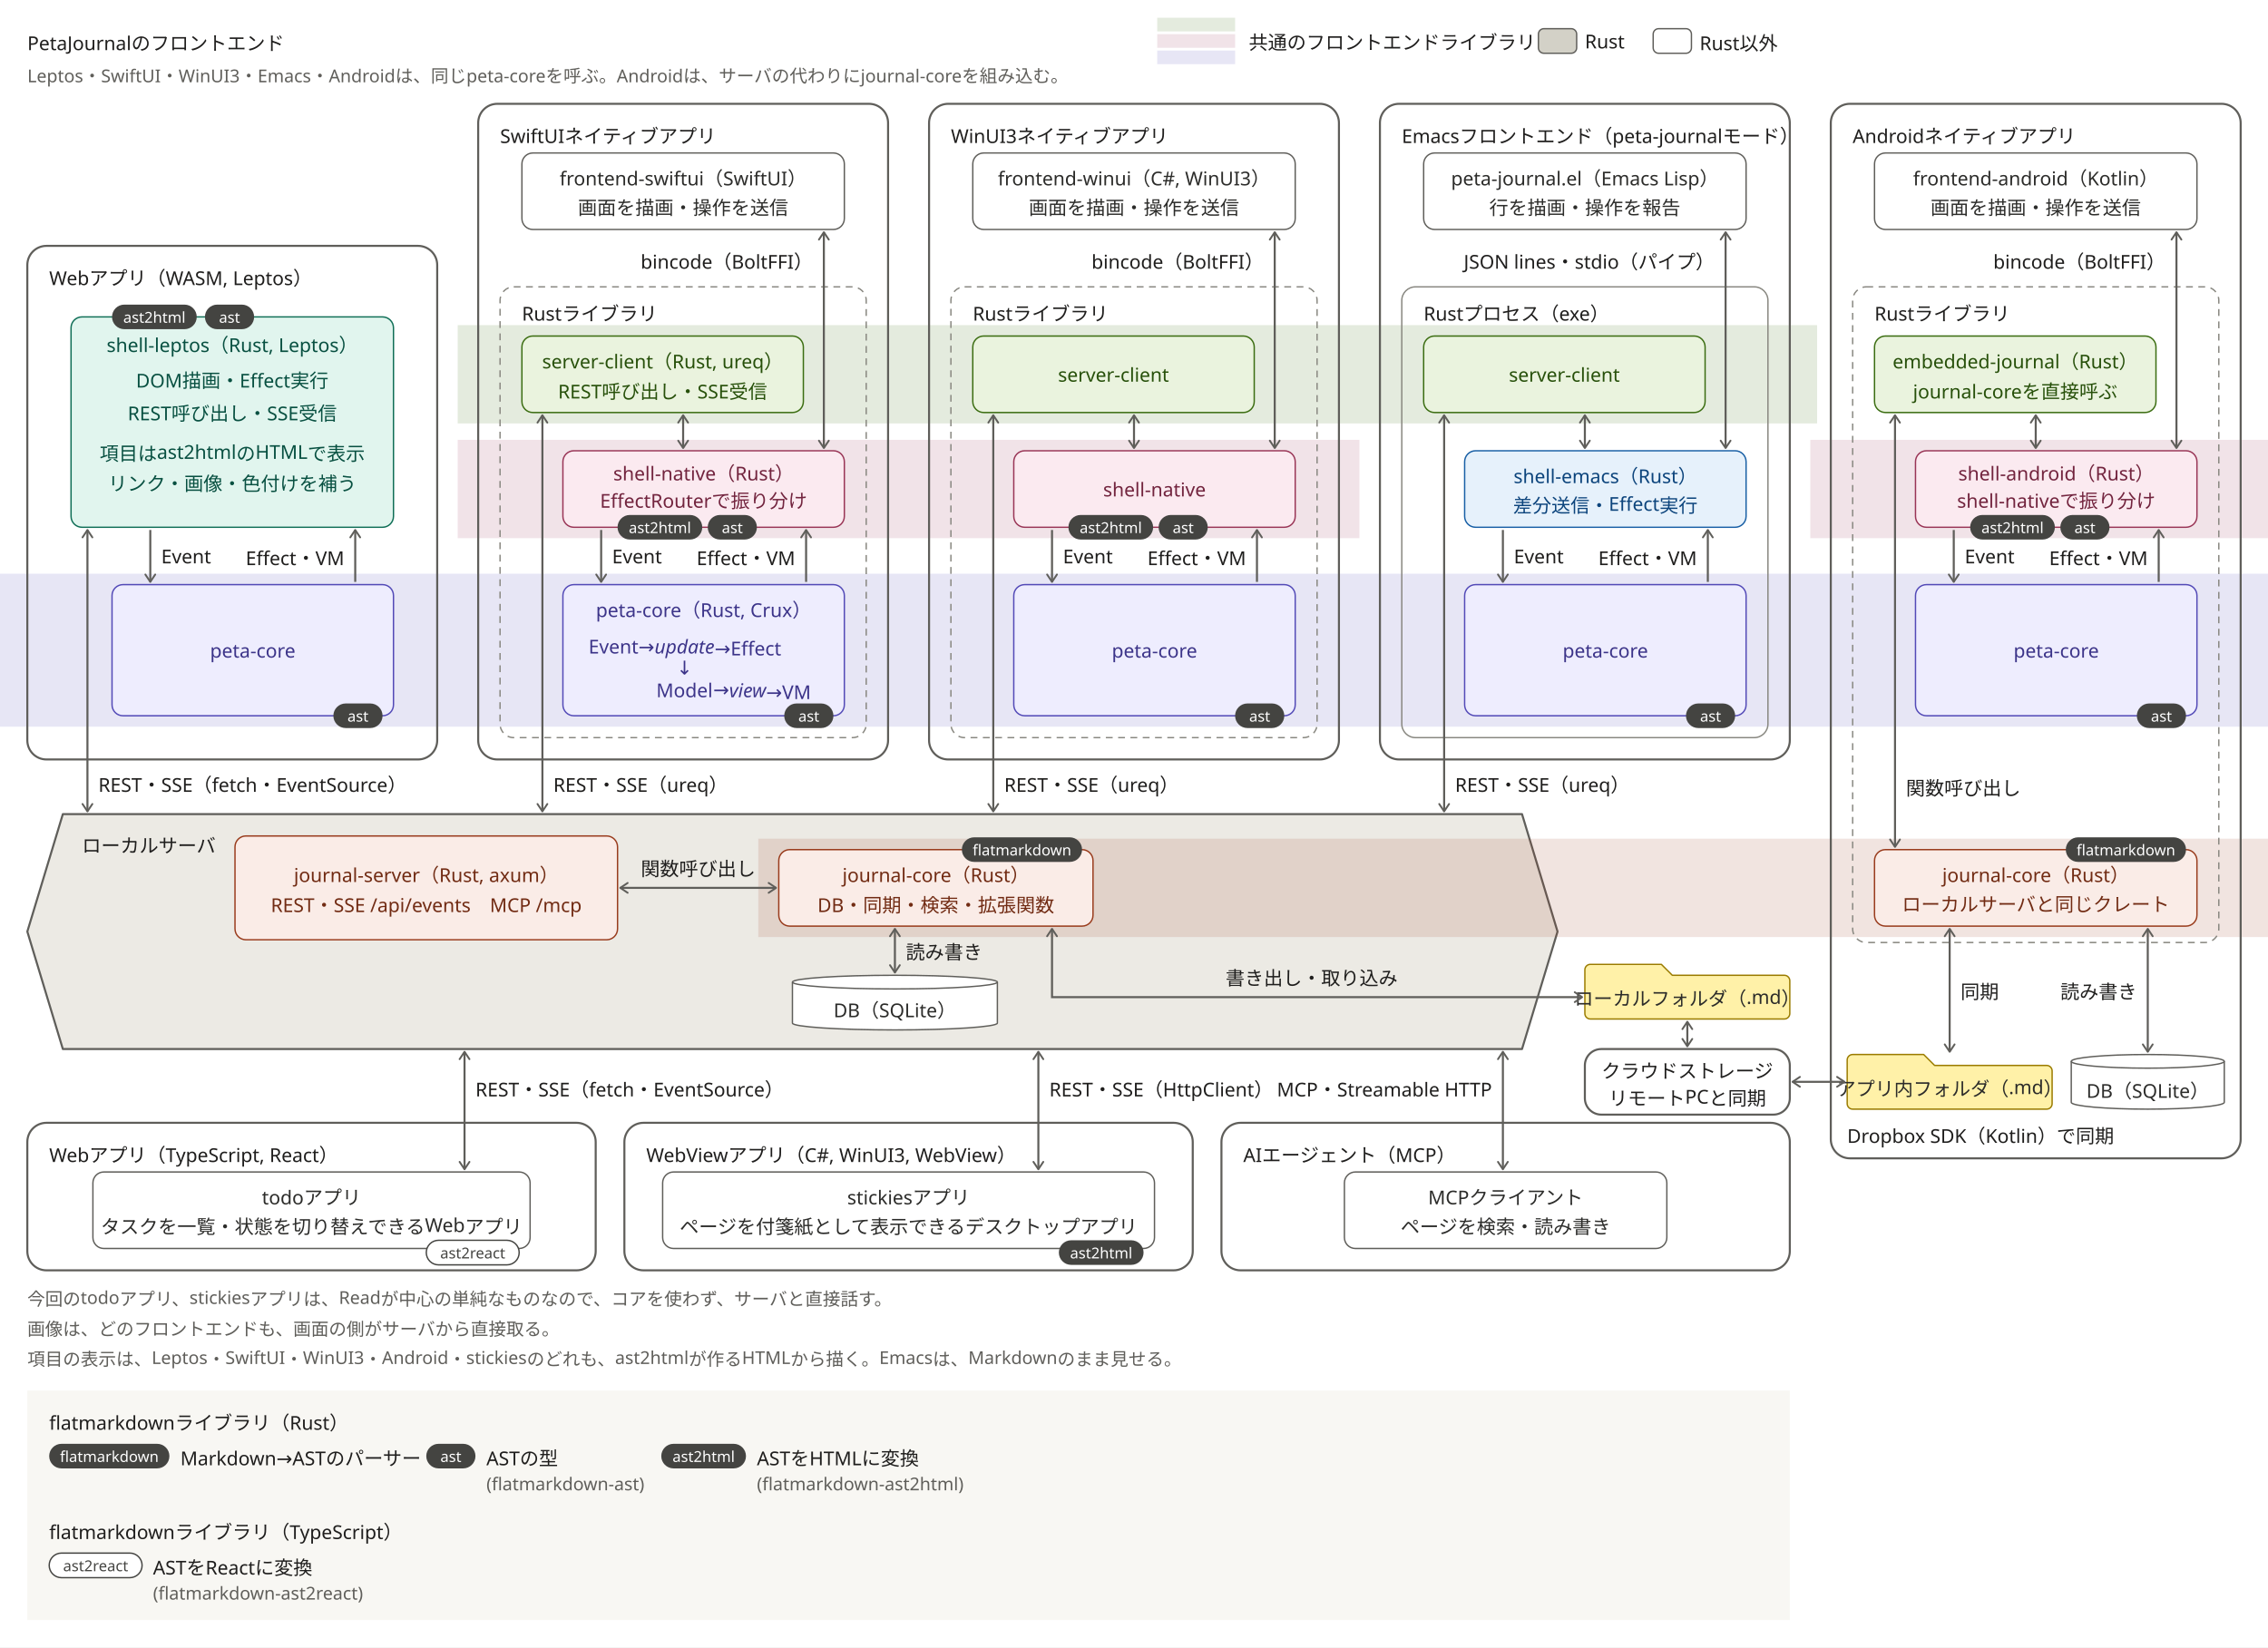
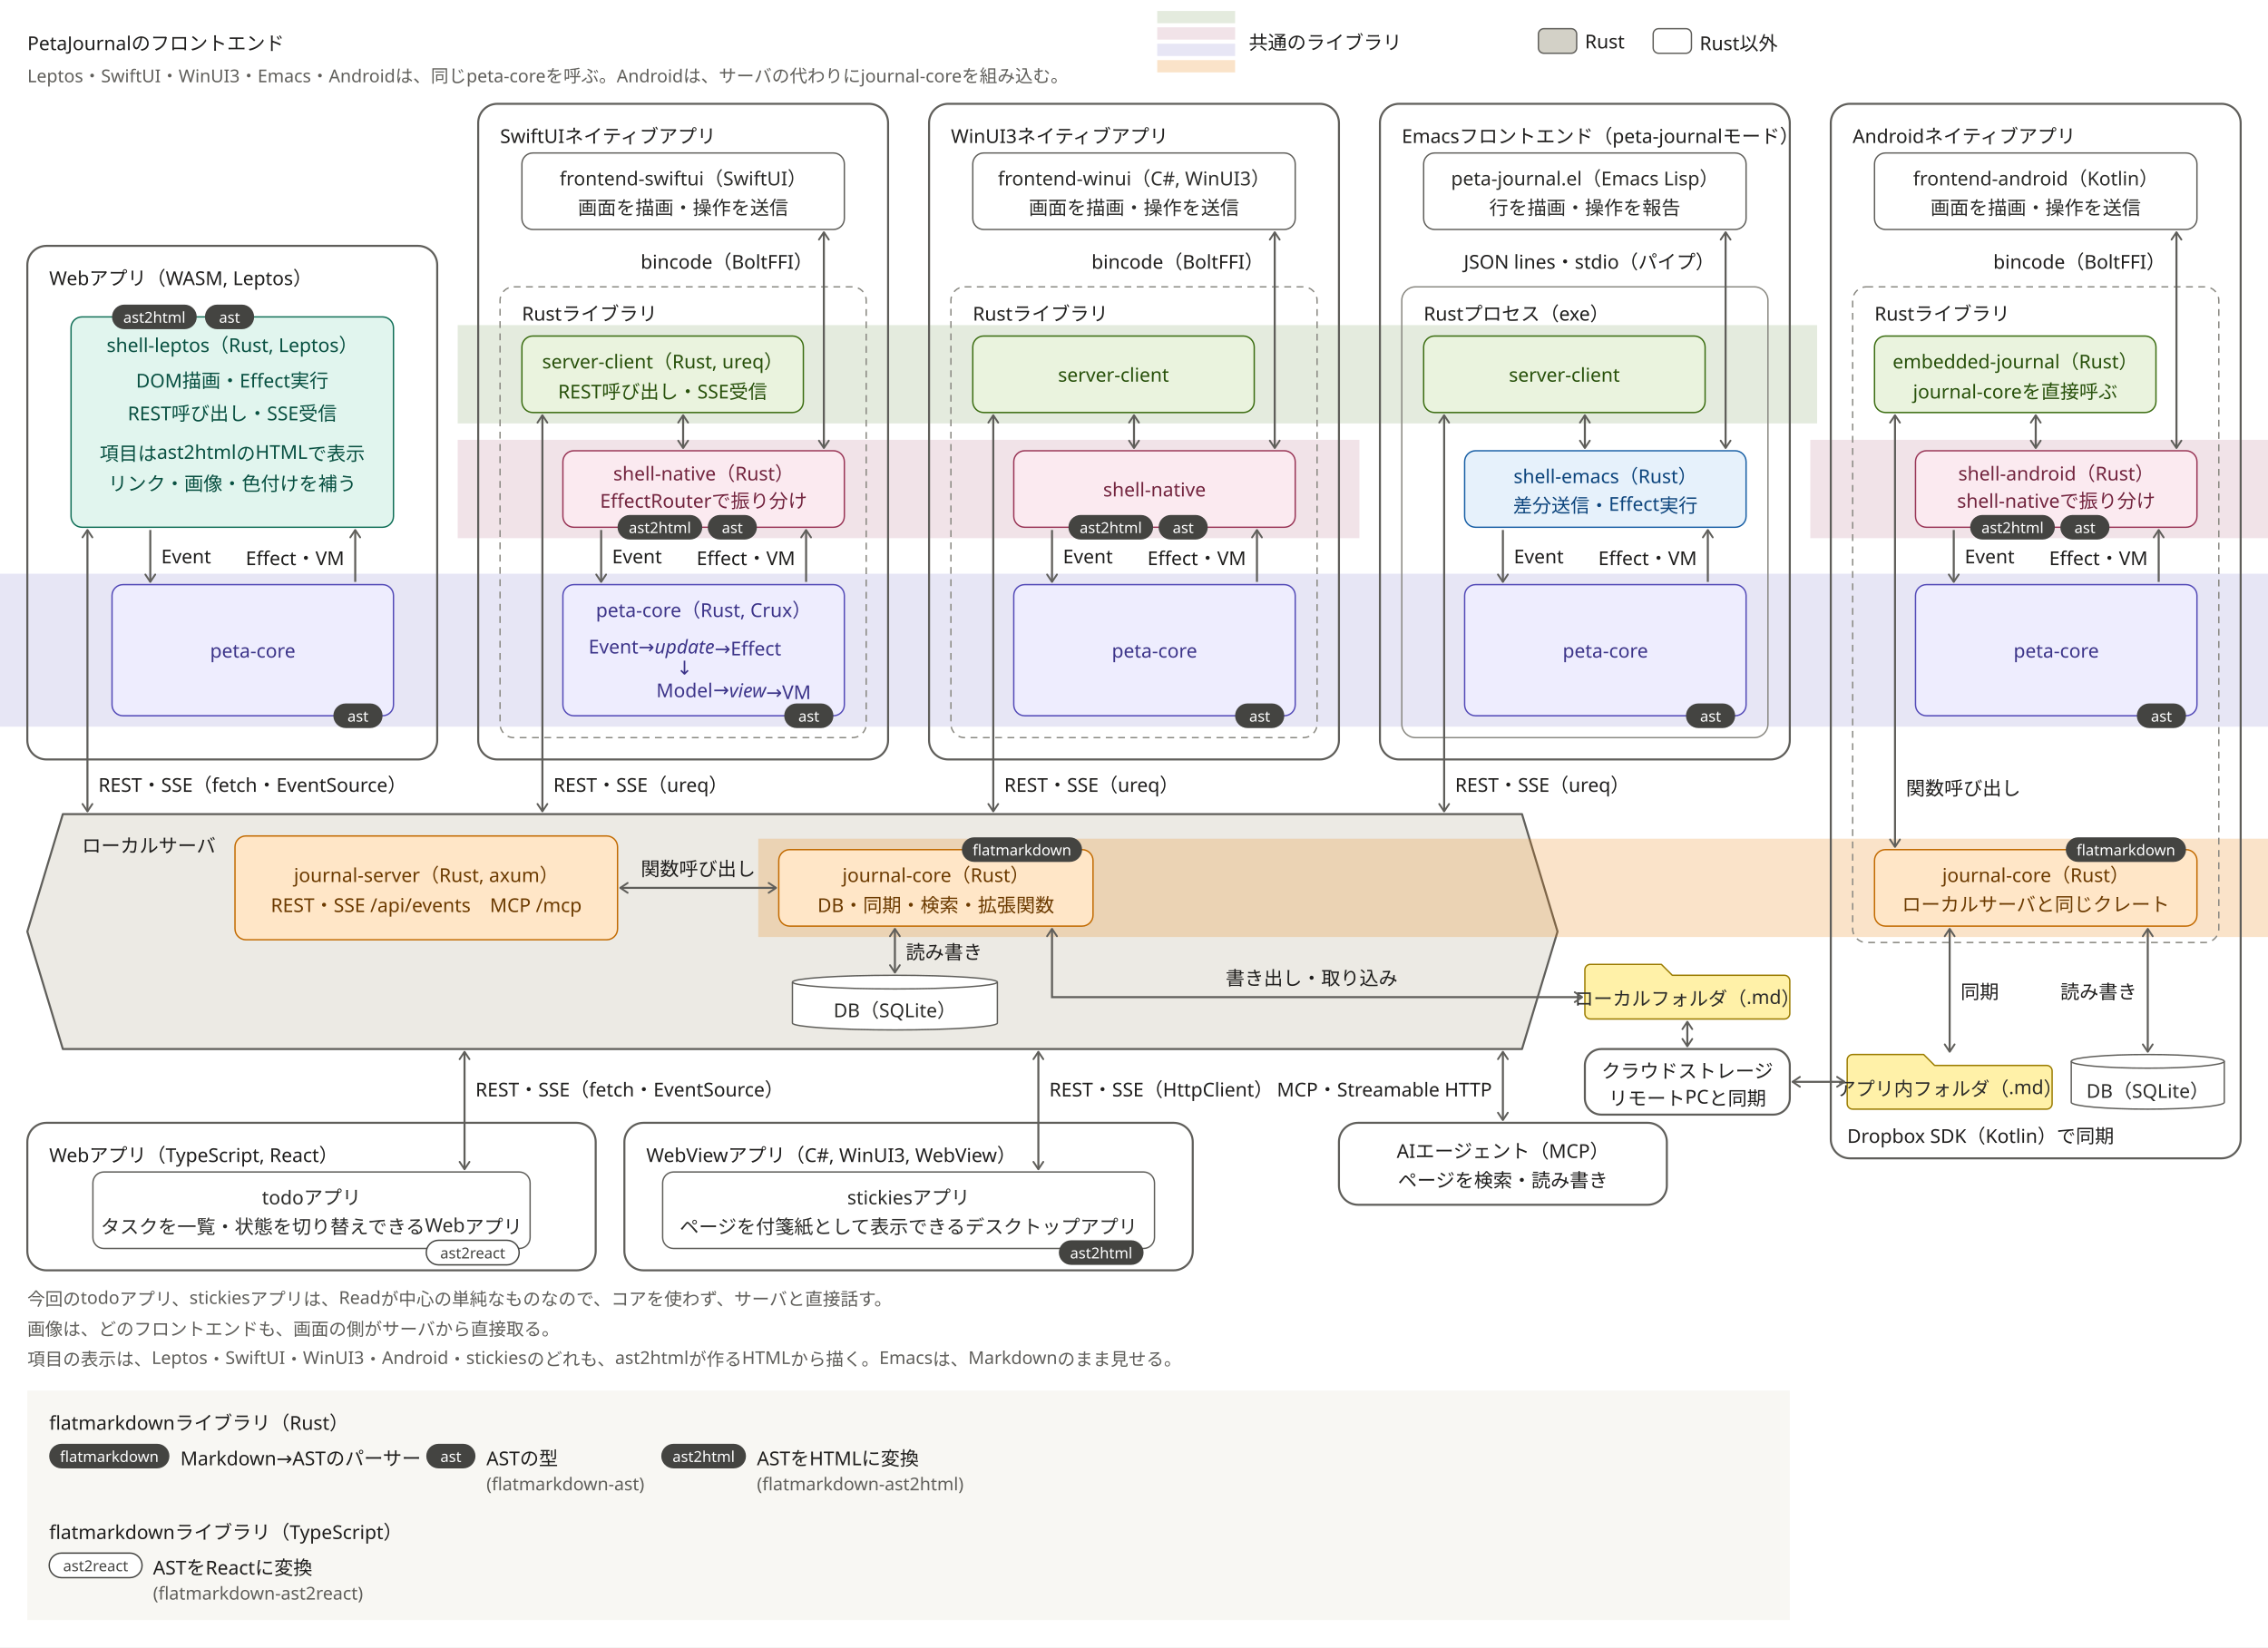
<svg xmlns="http://www.w3.org/2000/svg" width="1660" height="1206" viewBox="0 0 1660 1206" role="img">
  <defs>
    <marker id="arrow" viewBox="0 0 10 10" refX="8" refY="5" markerWidth="6" markerHeight="6" orient="auto-start-reverse">
      <path d="M2 1L8 5L2 9" fill="none" stroke="#5F5E5A" stroke-width="1.5" stroke-linecap="round" stroke-linejoin="round" />
    </marker>
    <style>
text { font-family: "Hiragino Sans", "Yu Gothic UI", "Meiryo", "Noto Sans JP", sans-serif; font-size: 14px; fill: #1F1E1D; }
.th { font-weight: 500; }
.note { font-size: 13px; fill: #5F5E5A; }
.arr { stroke: #5F5E5A; stroke-width: 1.5; fill: none; }
.frame { fill: none; stroke: #5F5E5A; stroke-width: 1.5; }
.inner { fill: none; stroke: #888780; stroke-width: 1; stroke-dasharray: 5 4; }
.teal rect { fill: #E1F5EE; stroke: #0F6E56; stroke-width: 1; }
.teal text { fill: #085041; }
.purple rect { fill: #EEEDFE; stroke: #534AB7; stroke-width: 1; }
.purple text { fill: #3C3489; }
- .coral rect { fill: #FAECE7; stroke: #993C1D; stroke-width: 1; }
- .coral text { fill: #712B13; }
+ .coral rect { fill: #FFE6C7; stroke: #C26A00; stroke-width: 1; }
+ .coral text { fill: #6B3A00; }
.gray rect { fill: #F1EFE8; stroke: #5F5E5A; stroke-width: 1; }
.gray text { fill: #2C2C2A; }
.blue rect { fill: #E6F1FB; stroke: #185FA5; stroke-width: 1; }
.blue text { fill: #0C447C; }
.pink rect { fill: #FBEAF0; stroke: #993556; stroke-width: 1; }
.pink text { fill: #72243E; }
.green rect { fill: #EAF3DE; stroke: #3B6D11; stroke-width: 1; }
.green text { fill: #27500A; }
.other rect { fill: #FFFFFF; }
.store path { fill: #FFFFFF; stroke: #5F5E5A; stroke-width: 1; stroke-linejoin: round; }
.store path.folder { fill: #FFF1A8; stroke: #9A7B00; }
.chip rect { fill: #444441; stroke: none; }
.chip text { fill: #FFFFFF; font-size: 11px; font-weight: 500; }
.wip rect { stroke-dasharray: 5 4; }
.badge rect { fill: #FAEEDA; stroke: #BA7517; stroke-width: 1; }
.badge text { fill: #854F0B; font-size: 12px; font-weight: 500; }
</style>
  </defs>
  <rect x="0" y="0" width="1660" height="1206" fill="#FFFFFF" />
  <rect x="0" y="420" width="1660" height="112" fill="#534AB7" fill-opacity="0.14" />
  <rect x="335" y="238" width="995" height="72" fill="#3B6D11" fill-opacity="0.14" />
  <rect x="335" y="322" width="660" height="72" fill="#993556" fill-opacity="0.14" />
  <rect x="1325" y="322" width="335" height="72" fill="#993556" fill-opacity="0.14" />
  <polygon class="frame" points="20,682 46,596 1114,596 1140,682 1114,768 46,768" stroke-linejoin="round" style="fill:#ECEAE4" />
-   <rect x="555" y="614" width="1105" height="72" fill="#993C1D" fill-opacity="0.14" />
+   <rect x="555" y="614" width="1105" height="72" fill="#E8830C" fill-opacity="0.22" />
  <text class="th" x="20" y="30" dominant-baseline="central">PetaJournalのフロントエンド</text>
  <text class="note" x="20" y="54" dominant-baseline="central">Leptos・SwiftUI・WinUI3・Emacs・Androidは、同じpeta-coreを呼ぶ。Androidは、サーバの代わりにjournal-coreを組み込む。</text>
-   <rect x="847" y="13" width="57" height="10" fill="#3B6D11" fill-opacity="0.14" />
-   <rect x="847" y="25" width="57" height="10" fill="#993556" fill-opacity="0.14" />
-   <rect x="847" y="37" width="57" height="10" fill="#534AB7" fill-opacity="0.14" />
-   <text x="914" y="30" dominant-baseline="central">共通のフロントエンドライブラリ</text>
+   <rect x="847" y="8" width="57" height="9" fill="#3B6D11" fill-opacity="0.14" />
+   <rect x="847" y="20" width="57" height="9" fill="#993556" fill-opacity="0.14" />
+   <rect x="847" y="32" width="57" height="9" fill="#534AB7" fill-opacity="0.14" />
+   <rect x="847" y="44" width="57" height="9" fill="#E8830C" fill-opacity="0.22" />
+   <text x="914" y="30" dominant-baseline="central">共通のライブラリ</text>
  <g class="gray">
    <rect x="1126" y="21" width="28" height="18" rx="4" style="fill:#D3D1C7" />
    <text x="1160" y="30" dominant-baseline="central" style="fill:#1F1E1D">Rust</text>
  </g>
  <g class="gray other">
    <rect x="1210" y="21" width="28" height="18" rx="4" />
    <text x="1244" y="30" dominant-baseline="central" style="fill:#1F1E1D">Rust以外</text>
  </g>
  <g transform="translate(0,56)">
    <rect class="frame" x="20" y="124" width="300" height="376" rx="14" />
    <text class="th" x="36" y="146" dominant-baseline="central">Webアプリ（WASM, Leptos）</text>
    <rect class="frame" x="1010" y="20" width="300" height="480" rx="14" />
    <text class="th" x="1026" y="42" dominant-baseline="central">Emacsフロントエンド（peta-journalモード）</text>
    <rect class="inner" x="1026" y="154" width="268" height="330" rx="10" style="stroke-dasharray:none" />
    <text x="1042" y="172" dominant-baseline="central">Rustプロセス（exe）</text>
    <rect class="frame" x="350" y="20" width="300" height="480" rx="14" />
    <text class="th" x="366" y="42" dominant-baseline="central">SwiftUIネイティブアプリ</text>
    <rect class="inner" x="366" y="154" width="268" height="330" rx="10" />
    <text x="382" y="172" dominant-baseline="central">Rustライブラリ</text>
    <g class="teal">
      <rect x="52" y="176" width="236" height="154" rx="8" />
      <text class="th" x="170" y="195" text-anchor="middle" dominant-baseline="central">shell-leptos（Rust, Leptos）</text>
      <text x="170" y="221" text-anchor="middle" dominant-baseline="central">DOM描画・Effect実行</text>
      <text x="170" y="245" text-anchor="middle" dominant-baseline="central">REST呼び出し・SSE受信</text>
      <text x="170" y="275" text-anchor="middle" dominant-baseline="central">項目はast2htmlのHTMLで表示</text>
      <text x="170" y="297" text-anchor="middle" dominant-baseline="central">リンク・画像・色付けを補う</text>
    </g>
    <g class="purple">
      <rect x="82" y="372" width="206" height="96" rx="8" />
      <text class="th" x="185" y="420" text-anchor="middle" dominant-baseline="central">peta-core</text>
    </g>
    <g class="gray other">
      <rect x="1042" y="56" width="236" height="56" rx="8" />
      <text class="th" x="1160" y="73" text-anchor="middle" dominant-baseline="central">peta-journal.el（Emacs Lisp）</text>
      <text x="1160" y="95" text-anchor="middle" dominant-baseline="central">行を描画・操作を報告</text>
    </g>
    <g class="green">
      <rect x="1042" y="190" width="206" height="56" rx="8" />
      <text class="th" x="1145" y="218" text-anchor="middle" dominant-baseline="central">server-client</text>
    </g>
    <g class="blue">
      <rect x="1072" y="274" width="206" height="56" rx="8" />
      <text class="th" x="1175" y="291" text-anchor="middle" dominant-baseline="central">shell-emacs（Rust）</text>
      <text x="1175" y="313" text-anchor="middle" dominant-baseline="central">差分送信・Effect実行</text>
    </g>
    <g class="purple">
      <rect x="1072" y="372" width="206" height="96" rx="8" />
      <text class="th" x="1175" y="420" text-anchor="middle" dominant-baseline="central">peta-core</text>
    </g>
    <g class="gray other">
      <rect x="382" y="56" width="236" height="56" rx="8" />
      <text class="th" x="500" y="73" text-anchor="middle" dominant-baseline="central">frontend-swiftui（SwiftUI）</text>
      <text x="500" y="95" text-anchor="middle" dominant-baseline="central">画面を描画・操作を送信</text>
    </g>
    <g class="green">
      <rect x="382" y="190" width="206" height="56" rx="8" />
      <text class="th" x="485" y="207" text-anchor="middle" dominant-baseline="central">server-client（Rust, ureq）</text>
      <text x="485" y="229" text-anchor="middle" dominant-baseline="central">REST呼び出し・SSE受信</text>
    </g>
    <g class="pink">
      <rect x="412" y="274" width="206" height="56" rx="8" />
      <text class="th" x="515" y="289" text-anchor="middle" dominant-baseline="central">shell-native（Rust）</text>
      <text x="515" y="309" text-anchor="middle" dominant-baseline="central">EffectRouterで振り分け</text>
    </g>
    <g class="purple">
      <rect x="412" y="372" width="206" height="96" rx="8" />
      <text class="th" x="515" y="389" text-anchor="middle" dominant-baseline="central">peta-core（Rust, Crux）</text>
      <text x="479" y="417" text-anchor="end" dominant-baseline="central">Event→</text>
      <text x="501" y="417" text-anchor="middle" dominant-baseline="central" font-style="italic">update</text>
      <text x="523" y="417" dominant-baseline="central">→Effect</text>
      <text x="501" y="433" text-anchor="middle" dominant-baseline="central">↓</text>
      <text x="501" y="449" text-anchor="middle" dominant-baseline="central">Model</text>
      <text x="522" y="449" dominant-baseline="central">→<tspan font-style="italic">view</tspan>→VM</text>
    </g>
    <line class="arr" x1="110" y1="332" x2="110" y2="370" marker-end="url(#arrow)" />
    <text x="118" y="351" dominant-baseline="central">Event</text>
    <line class="arr" x1="260" y1="370" x2="260" y2="332" marker-end="url(#arrow)" />
    <text x="252" y="351" text-anchor="end" dominant-baseline="central">Effect・VM</text>
    <line class="arr" x1="1160" y1="248" x2="1160" y2="272" marker-start="url(#arrow)" marker-end="url(#arrow)" />
    <line class="arr" x1="1100" y1="332" x2="1100" y2="370" marker-end="url(#arrow)" />
    <text x="1108" y="351" dominant-baseline="central">Event</text>
    <line class="arr" x1="1250" y1="370" x2="1250" y2="332" marker-end="url(#arrow)" />
    <text x="1242" y="351" text-anchor="end" dominant-baseline="central">Effect・VM</text>
    <line class="arr" x1="500" y1="248" x2="500" y2="272" marker-start="url(#arrow)" marker-end="url(#arrow)" />
    <line class="arr" x1="440" y1="332" x2="440" y2="370" marker-end="url(#arrow)" />
    <text x="448" y="351" dominant-baseline="central">Event</text>
    <line class="arr" x1="590" y1="370" x2="590" y2="332" marker-end="url(#arrow)" />
    <text x="582" y="351" text-anchor="end" dominant-baseline="central">Effect・VM</text>
    <line class="arr" x1="1263" y1="114" x2="1263" y2="272" marker-start="url(#arrow)" marker-end="url(#arrow)" />
    <text x="1255" y="134" text-anchor="end" dominant-baseline="central">JSON lines・stdio（パイプ）</text>
    <line class="arr" x1="603" y1="114" x2="603" y2="272" marker-start="url(#arrow)" marker-end="url(#arrow)" />
    <text x="595" y="134" text-anchor="end" dominant-baseline="central">bincode（BoltFFI）</text>
    <line class="arr" x1="64" y1="332" x2="64" y2="538" marker-start="url(#arrow)" marker-end="url(#arrow)" />
    <text x="72" y="517" dominant-baseline="central">REST・SSE（fetch・EventSource）</text>
    <line class="arr" x1="1057" y1="248" x2="1057" y2="538" marker-start="url(#arrow)" marker-end="url(#arrow)" />
    <text x="1065" y="517" dominant-baseline="central">REST・SSE（ureq）</text>
    <line class="arr" x1="397" y1="248" x2="397" y2="538" marker-start="url(#arrow)" marker-end="url(#arrow)" />
    <text x="405" y="517" dominant-baseline="central">REST・SSE（ureq）</text>
    <rect class="frame" x="680" y="20" width="300" height="480" rx="14" />
    <text class="th" x="696" y="42" dominant-baseline="central">WinUI3ネイティブアプリ</text>
    <rect class="inner" x="696" y="154" width="268" height="330" rx="10" />
    <text x="712" y="172" dominant-baseline="central">Rustライブラリ</text>
    <g class="gray other">
      <rect x="712" y="56" width="236" height="56" rx="8" />
      <text class="th" x="830" y="73" text-anchor="middle" dominant-baseline="central">frontend-winui（C#, WinUI3）</text>
      <text x="830" y="95" text-anchor="middle" dominant-baseline="central">画面を描画・操作を送信</text>
    </g>
    <g class="green">
      <rect x="712" y="190" width="206" height="56" rx="8" />
      <text class="th" x="815" y="218" text-anchor="middle" dominant-baseline="central">server-client</text>
    </g>
    <g class="pink">
      <rect x="742" y="274" width="206" height="56" rx="8" />
      <text class="th" x="845" y="302" text-anchor="middle" dominant-baseline="central">shell-native</text>
    </g>
    <g class="purple">
      <rect x="742" y="372" width="206" height="96" rx="8" />
      <text class="th" x="845" y="420" text-anchor="middle" dominant-baseline="central">peta-core</text>
    </g>
    <line class="arr" x1="830" y1="248" x2="830" y2="272" marker-start="url(#arrow)" marker-end="url(#arrow)" />
    <line class="arr" x1="770" y1="332" x2="770" y2="370" marker-end="url(#arrow)" />
    <text x="778" y="351" dominant-baseline="central">Event</text>
    <line class="arr" x1="920" y1="370" x2="920" y2="332" marker-end="url(#arrow)" />
    <text x="912" y="351" text-anchor="end" dominant-baseline="central">Effect・VM</text>
    <line class="arr" x1="933" y1="114" x2="933" y2="272" marker-start="url(#arrow)" marker-end="url(#arrow)" />
    <text x="925" y="134" text-anchor="end" dominant-baseline="central">bincode（BoltFFI）</text>
    <line class="arr" x1="727" y1="248" x2="727" y2="538" marker-start="url(#arrow)" marker-end="url(#arrow)" />
    <text x="735" y="517" dominant-baseline="central">REST・SSE（ureq）</text>
    <g class="chip">
      <rect x="904" y="459" width="36" height="18" rx="9" />
      <text x="922" y="468" text-anchor="middle" dominant-baseline="central">ast</text>
      <rect x="782" y="321" width="62" height="18" rx="9" />
      <text x="813" y="330" text-anchor="middle" dominant-baseline="central">ast2html</text>
      <rect x="848" y="321" width="36" height="18" rx="9" />
      <text x="866" y="330" text-anchor="middle" dominant-baseline="central">ast</text>
    </g>
    <rect class="frame" x="1340" y="20" width="300" height="772" rx="14" />
    <text class="th" x="1356" y="42" dominant-baseline="central">Androidネイティブアプリ</text>
    <rect class="inner" x="1356" y="154" width="268" height="480" rx="10" />
    <text x="1372" y="172" dominant-baseline="central">Rustライブラリ</text>
    <g class="gray other">
      <rect x="1372" y="56" width="236" height="56" rx="8" />
      <text class="th" x="1490" y="73" text-anchor="middle" dominant-baseline="central">frontend-android（Kotlin）</text>
      <text x="1490" y="95" text-anchor="middle" dominant-baseline="central">画面を描画・操作を送信</text>
    </g>
    <g class="green">
      <rect x="1372" y="190" width="206" height="56" rx="8" />
      <text class="th" x="1475" y="207" text-anchor="middle" dominant-baseline="central">embedded-journal（Rust）</text>
      <text x="1475" y="229" text-anchor="middle" dominant-baseline="central">journal-coreを直接呼ぶ</text>
    </g>
    <g class="pink">
      <rect x="1402" y="274" width="206" height="56" rx="8" />
      <text class="th" x="1505" y="289" text-anchor="middle" dominant-baseline="central">shell-android（Rust）</text>
      <text x="1505" y="309" text-anchor="middle" dominant-baseline="central">shell-nativeで振り分け</text>
    </g>
    <g class="purple">
      <rect x="1402" y="372" width="206" height="96" rx="8" />
      <text class="th" x="1505" y="420" text-anchor="middle" dominant-baseline="central">peta-core</text>
    </g>
    <g class="coral">
      <rect x="1372" y="566" width="236" height="56" rx="8" />
      <text class="th" x="1490" y="583" text-anchor="middle" dominant-baseline="central">journal-core（Rust）</text>
      <text x="1490" y="605" text-anchor="middle" dominant-baseline="central">ローカルサーバと同じクレート</text>
    </g>
    <line class="arr" x1="1490" y1="248" x2="1490" y2="272" marker-start="url(#arrow)" marker-end="url(#arrow)" />
    <line class="arr" x1="1430" y1="332" x2="1430" y2="370" marker-end="url(#arrow)" />
    <text x="1438" y="351" dominant-baseline="central">Event</text>
    <line class="arr" x1="1580" y1="370" x2="1580" y2="332" marker-end="url(#arrow)" />
    <text x="1572" y="351" text-anchor="end" dominant-baseline="central">Effect・VM</text>
    <line class="arr" x1="1593" y1="114" x2="1593" y2="272" marker-start="url(#arrow)" marker-end="url(#arrow)" />
    <text x="1585" y="134" text-anchor="end" dominant-baseline="central">bincode（BoltFFI）</text>
    <line class="arr" x1="1387" y1="248" x2="1387" y2="564" marker-start="url(#arrow)" marker-end="url(#arrow)" />
    <text x="1395" y="520" dominant-baseline="central">関数呼び出し</text>
    <g class="gray store">
      <path class="folder" d="M1356 716H1408L1416 724H1498a4 4 0 0 1 4 4V752a4 4 0 0 1 -4 4H1356a4 4 0 0 1 -4 -4V720a4 4 0 0 1 4 -4Z" />
      <text class="th" x="1427" y="740" text-anchor="middle" dominant-baseline="central">アプリ内フォルダ（.md）</text>
      <path d="M1516 721a56 5 0 0 1 112 0V751a56 5 0 0 1 -112 0Z" />
      <path d="M1516 721a56 5 0 0 0 112 0" style="fill:none" />
      <text class="th" x="1572" y="741" text-anchor="middle" dominant-baseline="central">DB（SQLite）</text>
    </g>
    <line class="arr" x1="1427" y1="624" x2="1427" y2="714" marker-start="url(#arrow)" marker-end="url(#arrow)" />
    <text x="1435" y="669" dominant-baseline="central">同期</text>
    <line class="arr" x1="1572" y1="624" x2="1572" y2="714" marker-start="url(#arrow)" marker-end="url(#arrow)" />
    <text x="1564" y="669" text-anchor="end" dominant-baseline="central">読み書き</text>
    <line class="arr" x1="1312" y1="736" x2="1350" y2="736" marker-start="url(#arrow)" marker-end="url(#arrow)" />
    <text x="1352" y="774" dominant-baseline="central">Dropbox SDK（Kotlin）で同期</text>
    <g class="chip">
      <rect x="1564" y="459" width="36" height="18" rx="9" />
      <text x="1582" y="468" text-anchor="middle" dominant-baseline="central">ast</text>
      <rect x="1442" y="321" width="62" height="18" rx="9" />
      <text x="1473" y="330" text-anchor="middle" dominant-baseline="central">ast2html</text>
      <rect x="1508" y="321" width="36" height="18" rx="9" />
      <text x="1526" y="330" text-anchor="middle" dominant-baseline="central">ast</text>
      <rect x="1512" y="557" width="88" height="18" rx="9" />
      <text x="1556" y="566" text-anchor="middle" dominant-baseline="central">flatmarkdown</text>
    </g>
    <text class="th" x="60" y="562" dominant-baseline="central">ローカルサーバ</text>
    <g class="coral">
      <rect x="172" y="556" width="280" height="76" rx="8" />
      <text class="th" x="312" y="583" text-anchor="middle" dominant-baseline="central">journal-server（Rust, axum）</text>
      <text x="312" y="605" text-anchor="middle" dominant-baseline="central">REST・SSE /api/events　MCP /mcp</text>
      <rect x="570" y="566" width="230" height="56" rx="8" />
      <text class="th" x="685" y="583" text-anchor="middle" dominant-baseline="central">journal-core（Rust）</text>
      <text x="685" y="605" text-anchor="middle" dominant-baseline="central">DB・同期・検索・拡張関数</text>
    </g>
    <line class="arr" x1="454" y1="594" x2="568" y2="594" marker-start="url(#arrow)" marker-end="url(#arrow)" />
    <text x="511" y="579" text-anchor="middle" dominant-baseline="central">関数呼び出し</text>
    <g class="gray store">
      <path class="folder" d="M1164 650H1216L1224 658H1306a4 4 0 0 1 4 4V686a4 4 0 0 1 -4 4H1164a4 4 0 0 1 -4 -4V654a4 4 0 0 1 4 -4Z" />
      <text class="th" x="1235" y="674" text-anchor="middle" dominant-baseline="central">ローカルフォルダ（.md）</text>
      <path d="M580 663a75 5 0 0 1 150 0V693a75 5 0 0 1 -150 0Z" />
      <path d="M580 663a75 5 0 0 0 150 0" style="fill:none" />
      <text class="th" x="655" y="682" text-anchor="middle" dominant-baseline="central">DB（SQLite）</text>
    </g>
    <path class="arr" d="M770 624V674H1158" marker-start="url(#arrow)" marker-end="url(#arrow)" />
    <text x="960" y="659" text-anchor="middle" dominant-baseline="central">書き出し・取り込み</text>
    <line class="arr" x1="655" y1="624" x2="655" y2="656" marker-start="url(#arrow)" marker-end="url(#arrow)" />
    <text x="663" y="640" dominant-baseline="central">読み書き</text>
    <rect class="frame" x="1160" y="712" width="150" height="48" rx="12" />
    <text class="th" x="1235" y="727" text-anchor="middle" dominant-baseline="central">クラウドストレージ</text>
    <text x="1235" y="747" text-anchor="middle" dominant-baseline="central">リモートPCと同期</text>
    <line class="arr" x1="1235" y1="692" x2="1235" y2="710" marker-start="url(#arrow)" marker-end="url(#arrow)" />
    <g class="chip">
      <rect x="82" y="167" width="62" height="18" rx="9" />
      <text x="113" y="176" text-anchor="middle" dominant-baseline="central">ast2html</text>
      <rect x="150" y="167" width="36" height="18" rx="9" />
      <text x="168" y="176" text-anchor="middle" dominant-baseline="central">ast</text>
      <rect x="244" y="459" width="36" height="18" rx="9" />
      <text x="262" y="468" text-anchor="middle" dominant-baseline="central">ast</text>
      <rect x="574" y="459" width="36" height="18" rx="9" />
      <text x="592" y="468" text-anchor="middle" dominant-baseline="central">ast</text>
      <rect x="452" y="321" width="62" height="18" rx="9" />
      <text x="483" y="330" text-anchor="middle" dominant-baseline="central">ast2html</text>
      <rect x="518" y="321" width="36" height="18" rx="9" />
      <text x="536" y="330" text-anchor="middle" dominant-baseline="central">ast</text>
      <rect x="1234" y="459" width="36" height="18" rx="9" />
      <text x="1252" y="468" text-anchor="middle" dominant-baseline="central">ast</text>
      <rect x="704" y="557" width="88" height="18" rx="9" />
      <text x="748" y="566" text-anchor="middle" dominant-baseline="central">flatmarkdown</text>
    </g>
    <g transform="translate(0,76)">
      <rect class="frame" x="20" y="690" width="416" height="108" rx="14" />
      <text class="th" x="36" y="712" dominant-baseline="central">Webアプリ（TypeScript, React）</text>
      <g class="gray other">
        <rect x="68" y="726" width="320" height="56" rx="8" />
        <text class="th" x="228" y="743" text-anchor="middle" dominant-baseline="central">todoアプリ</text>
        <text x="228" y="765" text-anchor="middle" dominant-baseline="central">タスクを一覧・状態を切り替えできるWebアプリ</text>
      </g>
      <line class="arr" x1="340" y1="638" x2="340" y2="724" marker-start="url(#arrow)" marker-end="url(#arrow)" />
      <text x="348" y="664" dominant-baseline="central">REST・SSE（fetch・EventSource）</text>
      <rect class="frame" x="457" y="690" width="416" height="108" rx="14" />
      <text class="th" x="473" y="712" dominant-baseline="central">WebViewアプリ（C#, WinUI3, WebView）</text>
      <g class="gray other">
        <rect x="485" y="726" width="360" height="56" rx="8" />
        <text class="th" x="665" y="743" text-anchor="middle" dominant-baseline="central">stickiesアプリ</text>
        <text x="665" y="765" text-anchor="middle" dominant-baseline="central">ページを付箋紙として表示できるデスクトップアプリ</text>
      </g>
      <line class="arr" x1="760" y1="638" x2="760" y2="724" marker-start="url(#arrow)" marker-end="url(#arrow)" />
      <text x="768" y="664" dominant-baseline="central">REST・SSE（HttpClient）</text>
-       <rect class="frame" x="894" y="690" width="416" height="108" rx="14" />
-       <text class="th" x="910" y="712" dominant-baseline="central">AIエージェント（MCP）</text>
-       <g class="gray other">
-         <rect x="984" y="726" width="236" height="56" rx="8" />
-         <text class="th" x="1102" y="743" text-anchor="middle" dominant-baseline="central">MCPクライアント</text>
-         <text x="1102" y="765" text-anchor="middle" dominant-baseline="central">ページを検索・読み書き</text>
-       </g>
-       <line class="arr" x1="1100" y1="638" x2="1100" y2="724" marker-start="url(#arrow)" marker-end="url(#arrow)" />
+       <rect class="frame" x="980" y="690" width="240" height="60" rx="14" />
+       <text class="th" x="1100" y="709" text-anchor="middle" dominant-baseline="central">AIエージェント（MCP）</text>
+       <text x="1100" y="731" text-anchor="middle" dominant-baseline="central">ページを検索・読み書き</text>
+       <line class="arr" x1="1100" y1="638" x2="1100" y2="688" marker-start="url(#arrow)" marker-end="url(#arrow)" />
      <text x="1092" y="664" text-anchor="end" dominant-baseline="central">MCP・Streamable HTTP</text>
      <g class="chip">
        <rect x="312" y="776" width="68" height="18" rx="9" style="fill:#FFFFFF;stroke:#444441;stroke-width:1" />
        <text x="346" y="785" text-anchor="middle" dominant-baseline="central" style="fill:#444441">ast2react</text>
        <rect x="775" y="776" width="62" height="18" rx="9" />
        <text x="806" y="785" text-anchor="middle" dominant-baseline="central">ast2html</text>
      </g>
      <text class="note" x="20" y="818" dominant-baseline="central">今回のtodoアプリ、stickiesアプリは、Readが中心の単純なものなので、コアを使わず、サーバと直接話す。</text>
      <text class="note" x="20" y="840" dominant-baseline="central">画像は、どのフロントエンドも、画面の側がサーバから直接取る。</text>
      <text class="note" x="20" y="862" dominant-baseline="central">項目の表示は、Leptos・SwiftUI・WinUI3・Android・stickiesのどれも、ast2htmlが作るHTMLから描く。Emacsは、Markdownのまま見せる。</text>
      <g transform="translate(0,266)">
        <rect x="20" y="620" width="1290" height="168" fill="#F8F7F3" />
        <text class="th" x="36" y="642" dominant-baseline="central">flatmarkdownライブラリ（Rust）</text>
        <g class="chip">
          <rect x="36" y="659" width="88" height="18" rx="9" />
          <text x="80" y="668" text-anchor="middle" dominant-baseline="central">flatmarkdown</text>
          <rect x="312" y="659" width="36" height="18" rx="9" />
          <text x="330" y="668" text-anchor="middle" dominant-baseline="central">ast</text>
          <rect x="484" y="659" width="62" height="18" rx="9" />
          <text x="515" y="668" text-anchor="middle" dominant-baseline="central">ast2html</text>
        </g>
        <text x="132" y="668" dominant-baseline="central">Markdown→ASTのパーサー</text>
        <text x="356" y="668" dominant-baseline="central">ASTの型</text>
        <text class="note" x="356" y="688" dominant-baseline="central">(flatmarkdown-ast)</text>
        <text x="554" y="668" dominant-baseline="central">ASTをHTMLに変換</text>
        <text class="note" x="554" y="688" dominant-baseline="central">(flatmarkdown-ast2html)</text>
        <g class="chip">
          <rect x="36" y="739" width="68" height="18" rx="9" style="fill:#FFFFFF;stroke:#444441;stroke-width:1" />
          <text x="70" y="748" text-anchor="middle" dominant-baseline="central" style="fill:#444441">ast2react</text>
        </g>
        <text class="th" x="36" y="722" dominant-baseline="central">flatmarkdownライブラリ（TypeScript）</text>
        <text x="112" y="748" dominant-baseline="central">ASTをReactに変換</text>
        <text class="note" x="112" y="768" dominant-baseline="central">(flatmarkdown-ast2react)</text>
      </g>
    </g>
  </g>
</svg>
